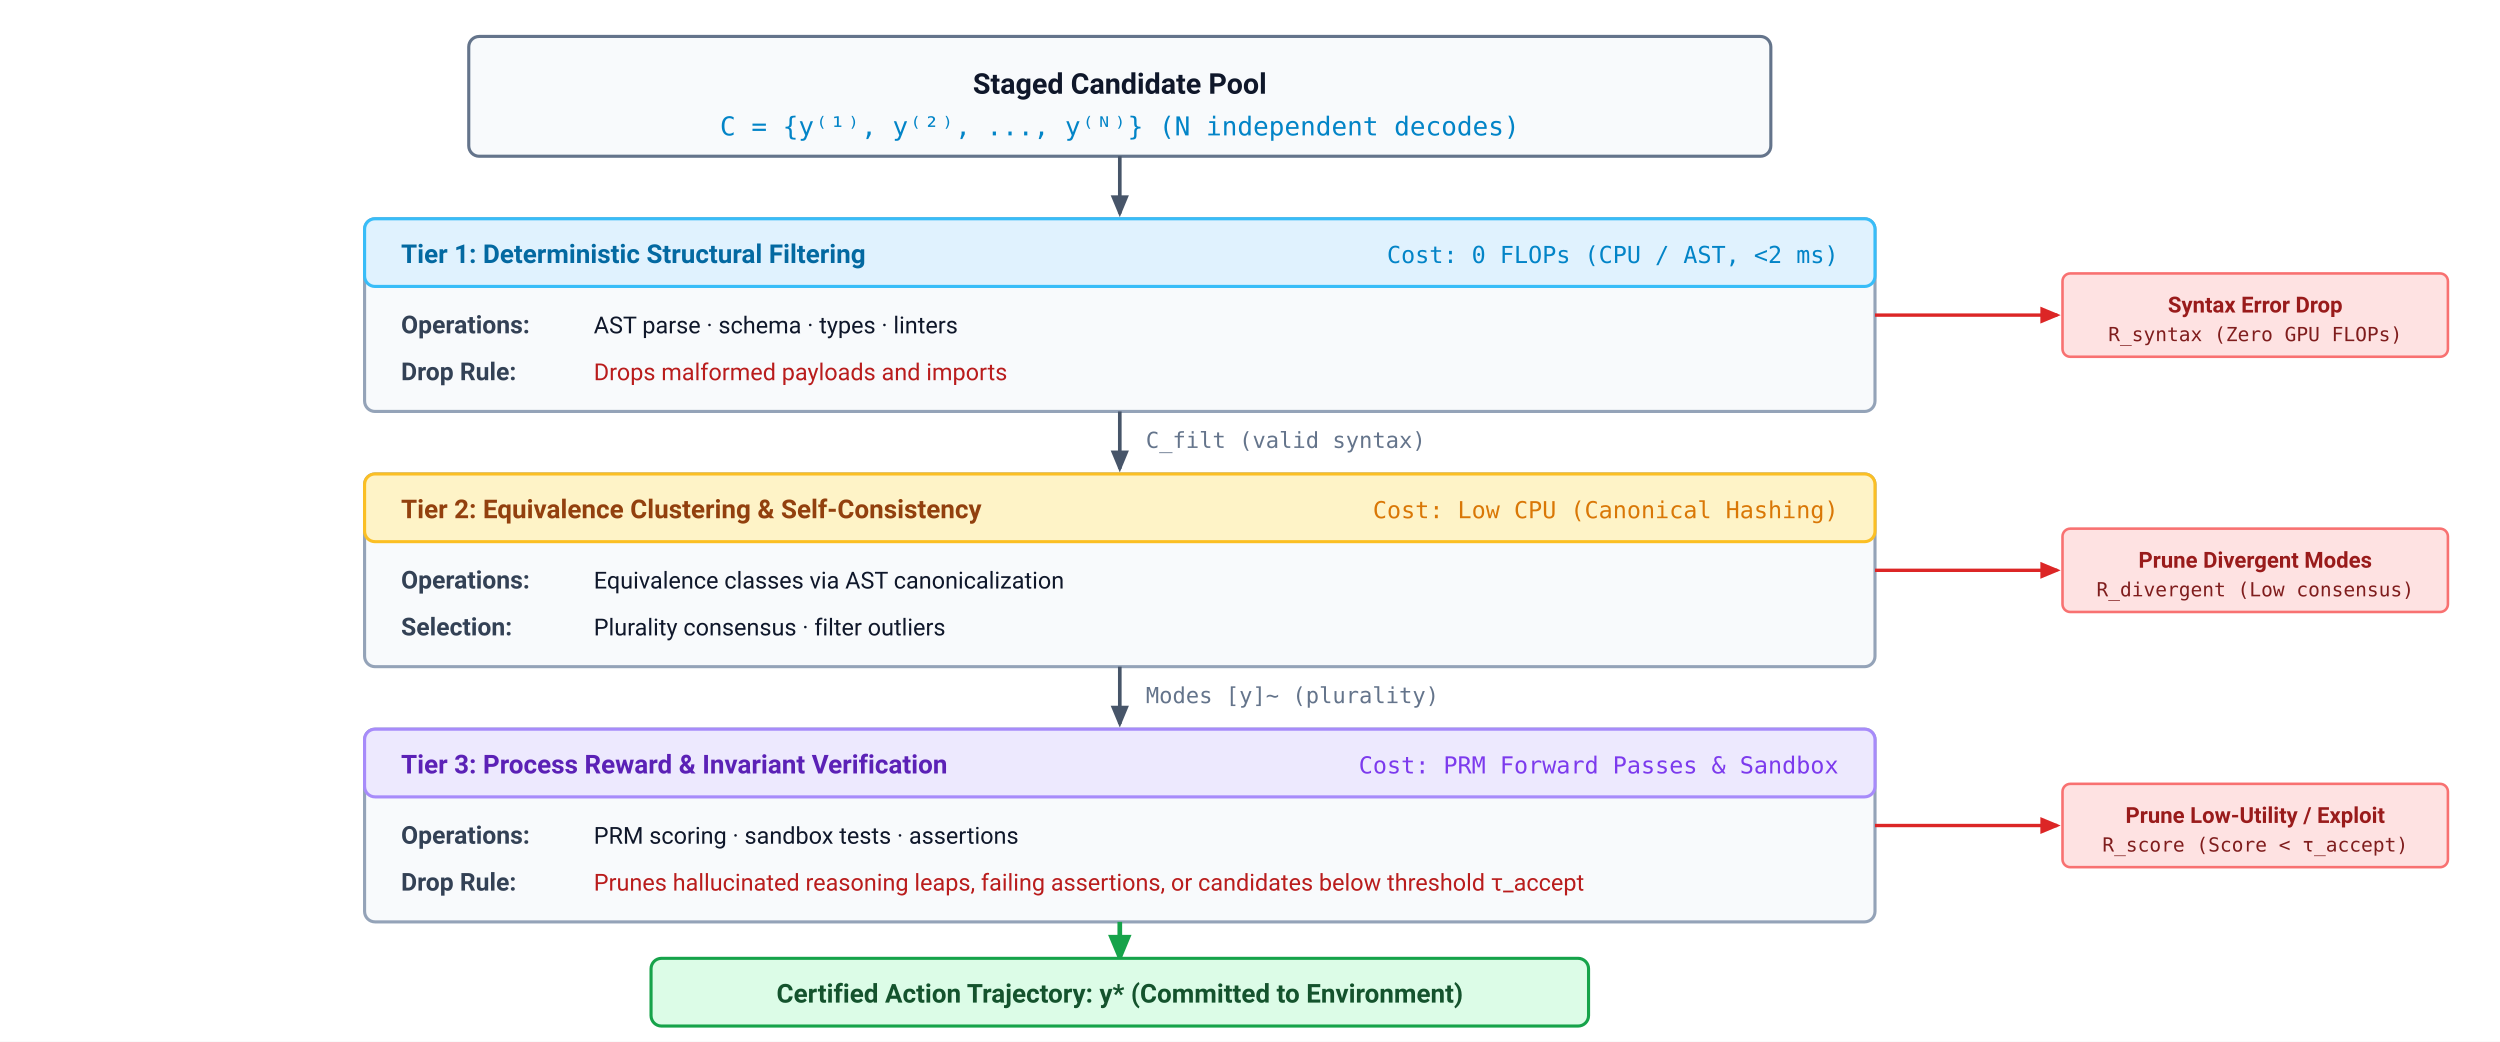
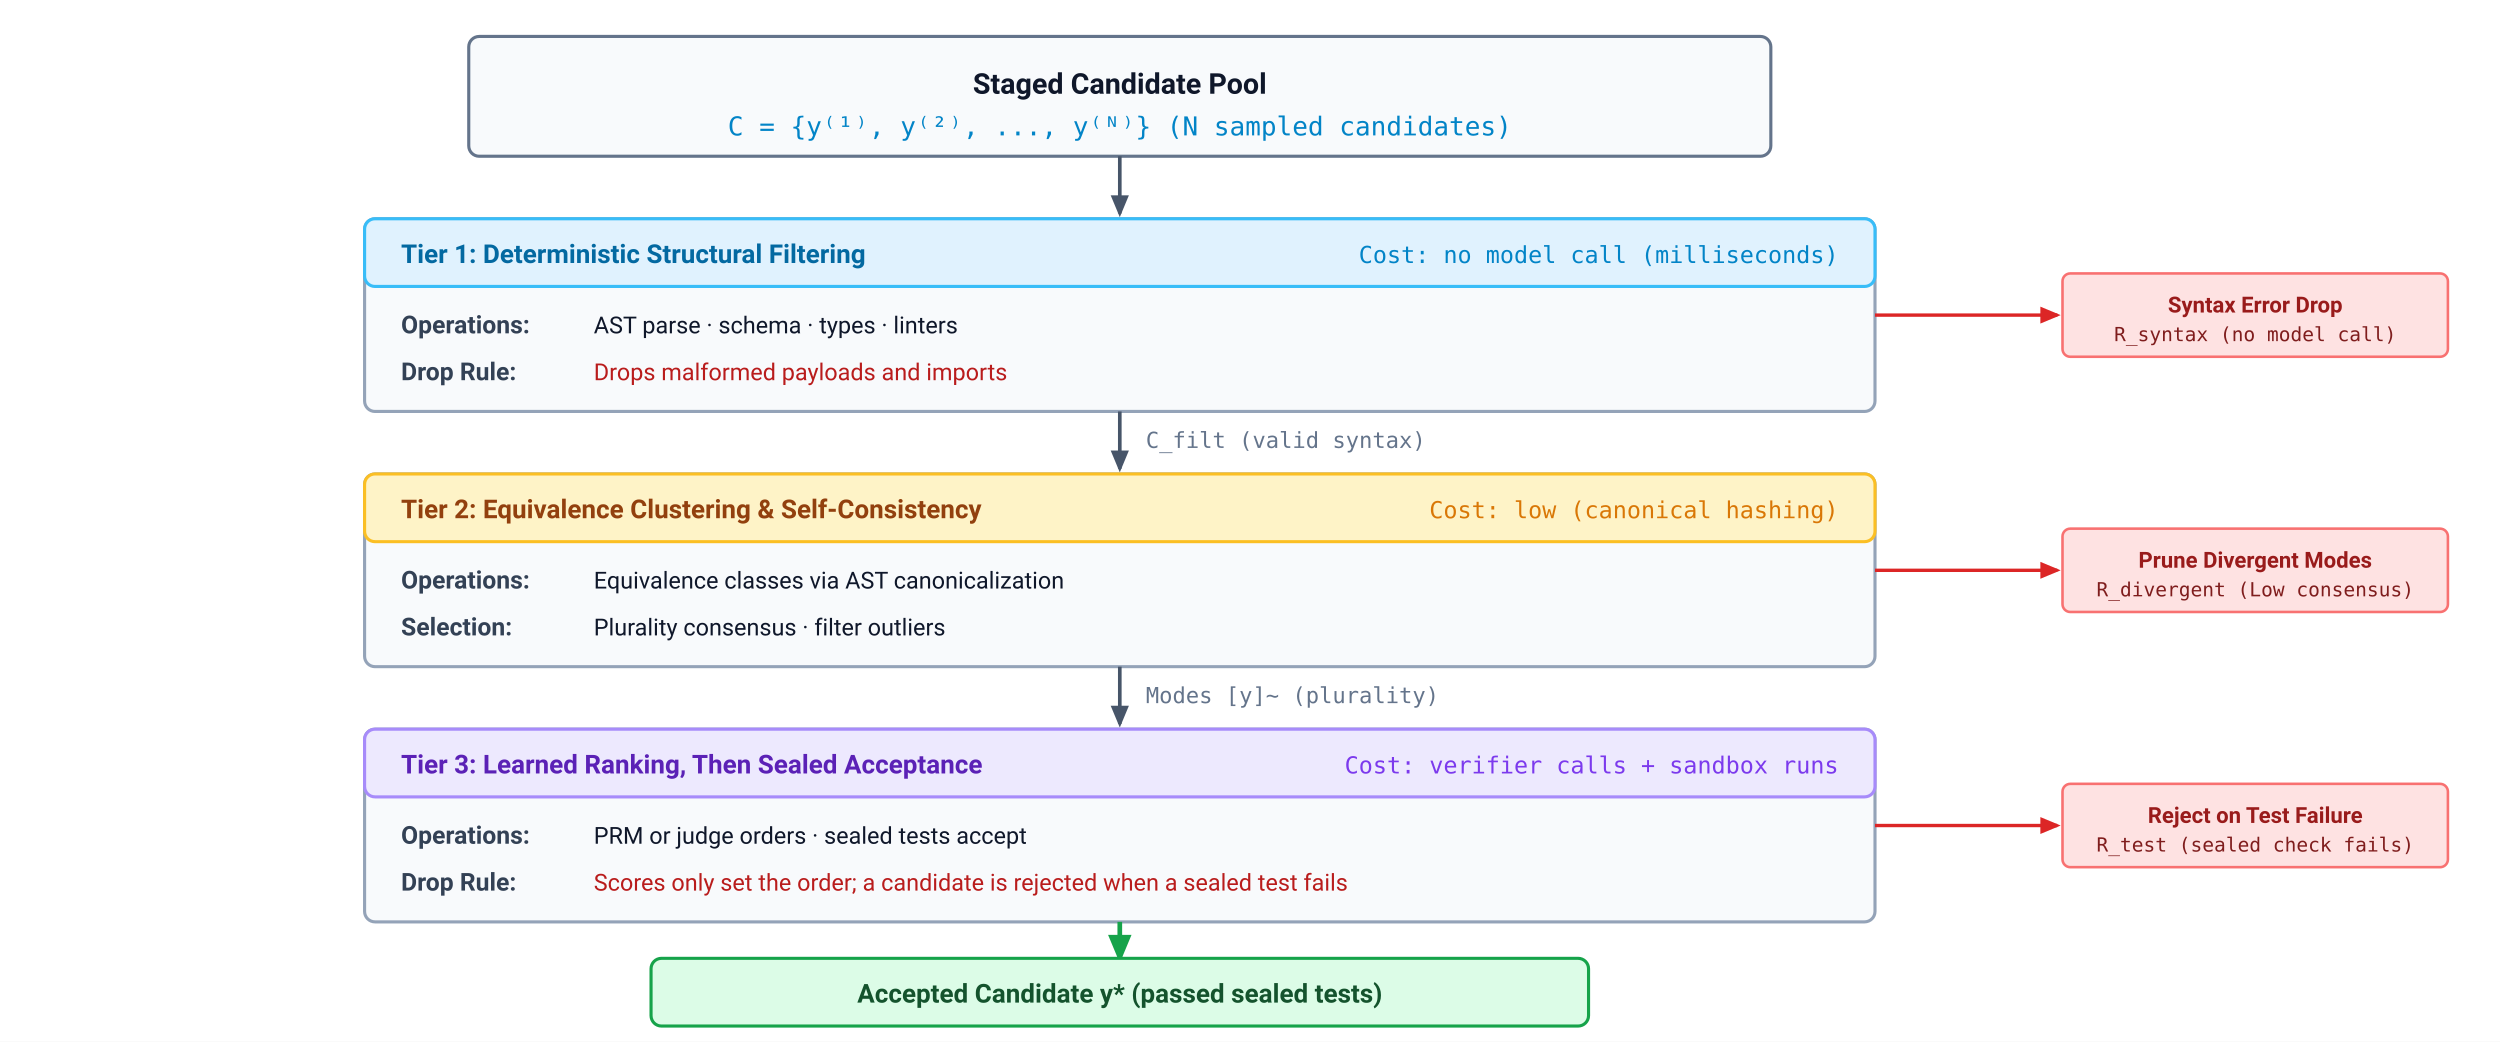
<svg xmlns="http://www.w3.org/2000/svg" viewBox="0 0 960 400" width="100%" height="100%" font-family="system-ui, -apple-system, 'Segoe UI', Roboto, Helvetica, Arial, sans-serif">
  <defs>
    <marker id="arr-slate" markerWidth="6" markerHeight="5" refX="5" refY="2.5" orient="auto">
      <polygon points="0 0, 6 2.5, 0 5" fill="#475569" />
    </marker>
    <marker id="arr-red" markerWidth="6" markerHeight="5" refX="5" refY="2.5" orient="auto">
      <polygon points="0 0, 6 2.5, 0 5" fill="#dc2626" />
    </marker>
    <marker id="arr-green" markerWidth="6" markerHeight="5" refX="5" refY="2.5" orient="auto">
      <polygon points="0 0, 6 2.5, 0 5" fill="#16a34a" />
    </marker>
  </defs>
  <rect width="960" height="400" fill="#ffffff" />
  <g transform="translate(180, 14)">
    <rect width="500" height="46" rx="4" fill="#f8fafc" stroke="#64748b" stroke-width="1.2" />
    <text x="250" y="22" text-anchor="middle" font-size="11" font-weight="700" fill="#0f172a">Staged Candidate Pool</text>
-     <text x="250" y="38" text-anchor="middle" font-size="10" font-family="ui-monospace, monospace" fill="#0284c7">C = {y⁽¹⁾, y⁽²⁾, ..., y⁽ᴺ⁾}  (N independent decodes)</text>
+     <text x="250" y="38" text-anchor="middle" font-size="10" font-family="ui-monospace, monospace" fill="#0284c7">C = {y⁽¹⁾, y⁽²⁾, ..., y⁽ᴺ⁾}  (N sampled candidates)</text>
  </g>
  <line x1="430" y1="60" x2="430" y2="82" stroke="#475569" stroke-width="1.4" marker-end="url(#arr-slate)" />
  <g transform="translate(140, 84)">
    <rect width="580" height="74" rx="4" fill="#f8fafc" stroke="#94a3b8" stroke-width="1.2" />
    <rect width="580" height="26" rx="4" fill="#e0f2fe" stroke="#38bdf8" stroke-width="1.2" />
    <text x="14" y="17" font-size="10" font-weight="700" fill="#0369a1">Tier 1: Deterministic Structural Filtering</text>
-     <text x="566" y="17" text-anchor="end" font-size="9" font-family="ui-monospace, monospace" fill="#0284c7">Cost: 0 FLOPs (CPU / AST, &lt;2 ms)</text>
+     <text x="566" y="17" text-anchor="end" font-size="9" font-family="ui-monospace, monospace" fill="#0284c7">Cost: no model call (milliseconds)</text>
    <text x="14" y="44" font-size="9.5" font-weight="600" fill="#334155">Operations:</text>
    <text x="88" y="44" font-size="9" fill="#0f172a">AST parse · schema · types · linters</text>
    <text x="14" y="62" font-size="9.5" font-weight="600" fill="#334155">Drop Rule:</text>
    <text x="88" y="62" font-size="9" fill="#b91c1c">Drops malformed payloads and imports</text>
  </g>
  <line x1="720" y1="121" x2="790" y2="121" stroke="#dc2626" stroke-width="1.3" marker-end="url(#arr-red)" />
  <rect x="792" y="105" width="148" height="32" rx="3" fill="#fee2e2" stroke="#f87171" stroke-width="1" />
  <text x="866" y="120" text-anchor="middle" font-size="8.5" font-weight="700" fill="#991b1b">Syntax Error Drop</text>
-   <text x="866" y="131" text-anchor="middle" font-size="7.5" font-family="ui-monospace, monospace" fill="#7f1d1d">R_syntax (Zero GPU FLOPs)</text>
+   <text x="866" y="131" text-anchor="middle" font-size="7.5" font-family="ui-monospace, monospace" fill="#7f1d1d">R_syntax (no model call)</text>
  <line x1="430" y1="158" x2="430" y2="180" stroke="#475569" stroke-width="1.4" marker-end="url(#arr-slate)" />
  <text x="440" y="172" font-size="8.5" font-family="ui-monospace, monospace" fill="#64748b">C_filt (valid syntax)</text>
  <g transform="translate(140, 182)">
    <rect width="580" height="74" rx="4" fill="#f8fafc" stroke="#94a3b8" stroke-width="1.2" />
    <rect width="580" height="26" rx="4" fill="#fef3c7" stroke="#fbbf24" stroke-width="1.2" />
    <text x="14" y="17" font-size="10" font-weight="700" fill="#92400e">Tier 2: Equivalence Clustering &amp; Self-Consistency</text>
-     <text x="566" y="17" text-anchor="end" font-size="9" font-family="ui-monospace, monospace" fill="#d97706">Cost: Low CPU (Canonical Hashing)</text>
+     <text x="566" y="17" text-anchor="end" font-size="9" font-family="ui-monospace, monospace" fill="#d97706">Cost: low (canonical hashing)</text>
    <text x="14" y="44" font-size="9.5" font-weight="600" fill="#334155">Operations:</text>
    <text x="88" y="44" font-size="9" fill="#0f172a">Equivalence classes via AST canonicalization</text>
    <text x="14" y="62" font-size="9.5" font-weight="600" fill="#334155">Selection:</text>
    <text x="88" y="62" font-size="9" fill="#0f172a">Plurality consensus · filter outliers</text>
  </g>
  <line x1="720" y1="219" x2="790" y2="219" stroke="#dc2626" stroke-width="1.3" marker-end="url(#arr-red)" />
  <rect x="792" y="203" width="148" height="32" rx="3" fill="#fee2e2" stroke="#f87171" stroke-width="1" />
  <text x="866" y="218" text-anchor="middle" font-size="8.5" font-weight="700" fill="#991b1b">Prune Divergent Modes</text>
  <text x="866" y="229" text-anchor="middle" font-size="7.5" font-family="ui-monospace, monospace" fill="#7f1d1d">R_divergent (Low consensus)</text>
  <line x1="430" y1="256" x2="430" y2="278" stroke="#475569" stroke-width="1.4" marker-end="url(#arr-slate)" />
  <text x="440" y="270" font-size="8.5" font-family="ui-monospace, monospace" fill="#64748b">Modes [y]~ (plurality)</text>
  <g transform="translate(140, 280)">
    <rect width="580" height="74" rx="4" fill="#f8fafc" stroke="#94a3b8" stroke-width="1.2" />
    <rect width="580" height="26" rx="4" fill="#ede9fe" stroke="#a78bfa" stroke-width="1.2" />
-     <text x="14" y="17" font-size="10" font-weight="700" fill="#5b21b6">Tier 3: Process Reward &amp; Invariant Verification</text>
-     <text x="566" y="17" text-anchor="end" font-size="9" font-family="ui-monospace, monospace" fill="#7c3aed">Cost: PRM Forward Passes &amp; Sandbox</text>
+     <text x="14" y="17" font-size="10" font-weight="700" fill="#5b21b6">Tier 3: Learned Ranking, Then Sealed Acceptance</text>
+     <text x="566" y="17" text-anchor="end" font-size="9" font-family="ui-monospace, monospace" fill="#7c3aed">Cost: verifier calls + sandbox runs</text>
    <text x="14" y="44" font-size="9.5" font-weight="600" fill="#334155">Operations:</text>
-     <text x="88" y="44" font-size="9" fill="#0f172a">PRM scoring · sandbox tests · assertions</text>
+     <text x="88" y="44" font-size="9" fill="#0f172a">PRM or judge orders · sealed tests accept</text>
    <text x="14" y="62" font-size="9.5" font-weight="600" fill="#334155">Drop Rule:</text>
-     <text x="88" y="62" font-size="9" fill="#b91c1c">Prunes hallucinated reasoning leaps, failing assertions, or candidates below threshold τ_accept</text>
+     <text x="88" y="62" font-size="9" fill="#b91c1c">Scores only set the order; a candidate is rejected when a sealed test fails</text>
  </g>
  <line x1="720" y1="317" x2="790" y2="317" stroke="#dc2626" stroke-width="1.3" marker-end="url(#arr-red)" />
  <rect x="792" y="301" width="148" height="32" rx="3" fill="#fee2e2" stroke="#f87171" stroke-width="1" />
-   <text x="866" y="316" text-anchor="middle" font-size="8.5" font-weight="700" fill="#991b1b">Prune Low-Utility / Exploit</text>
-   <text x="866" y="327" text-anchor="middle" font-size="7.5" font-family="ui-monospace, monospace" fill="#7f1d1d">R_score (Score &lt; τ_accept)</text>
+   <text x="866" y="316" text-anchor="middle" font-size="8.5" font-weight="700" fill="#991b1b">Reject on Test Failure</text>
+   <text x="866" y="327" text-anchor="middle" font-size="7.5" font-family="ui-monospace, monospace" fill="#7f1d1d">R_test (sealed check fails)</text>
  <line x1="430" y1="354" x2="430" y2="368" stroke="#16a34a" stroke-width="1.8" marker-end="url(#arr-green)" />
  <g transform="translate(250, 368)">
    <rect width="360" height="26" rx="4" fill="#dcfce7" stroke="#16a34a" stroke-width="1.2" />
-     <text x="180" y="17" text-anchor="middle" font-size="10" font-weight="700" fill="#14532d">Certified Action Trajectory: y*  (Committed to Environment)</text>
+     <text x="180" y="17" text-anchor="middle" font-size="10" font-weight="700" fill="#14532d">Accepted Candidate y*  (passed sealed tests)</text>
  </g>
</svg>
